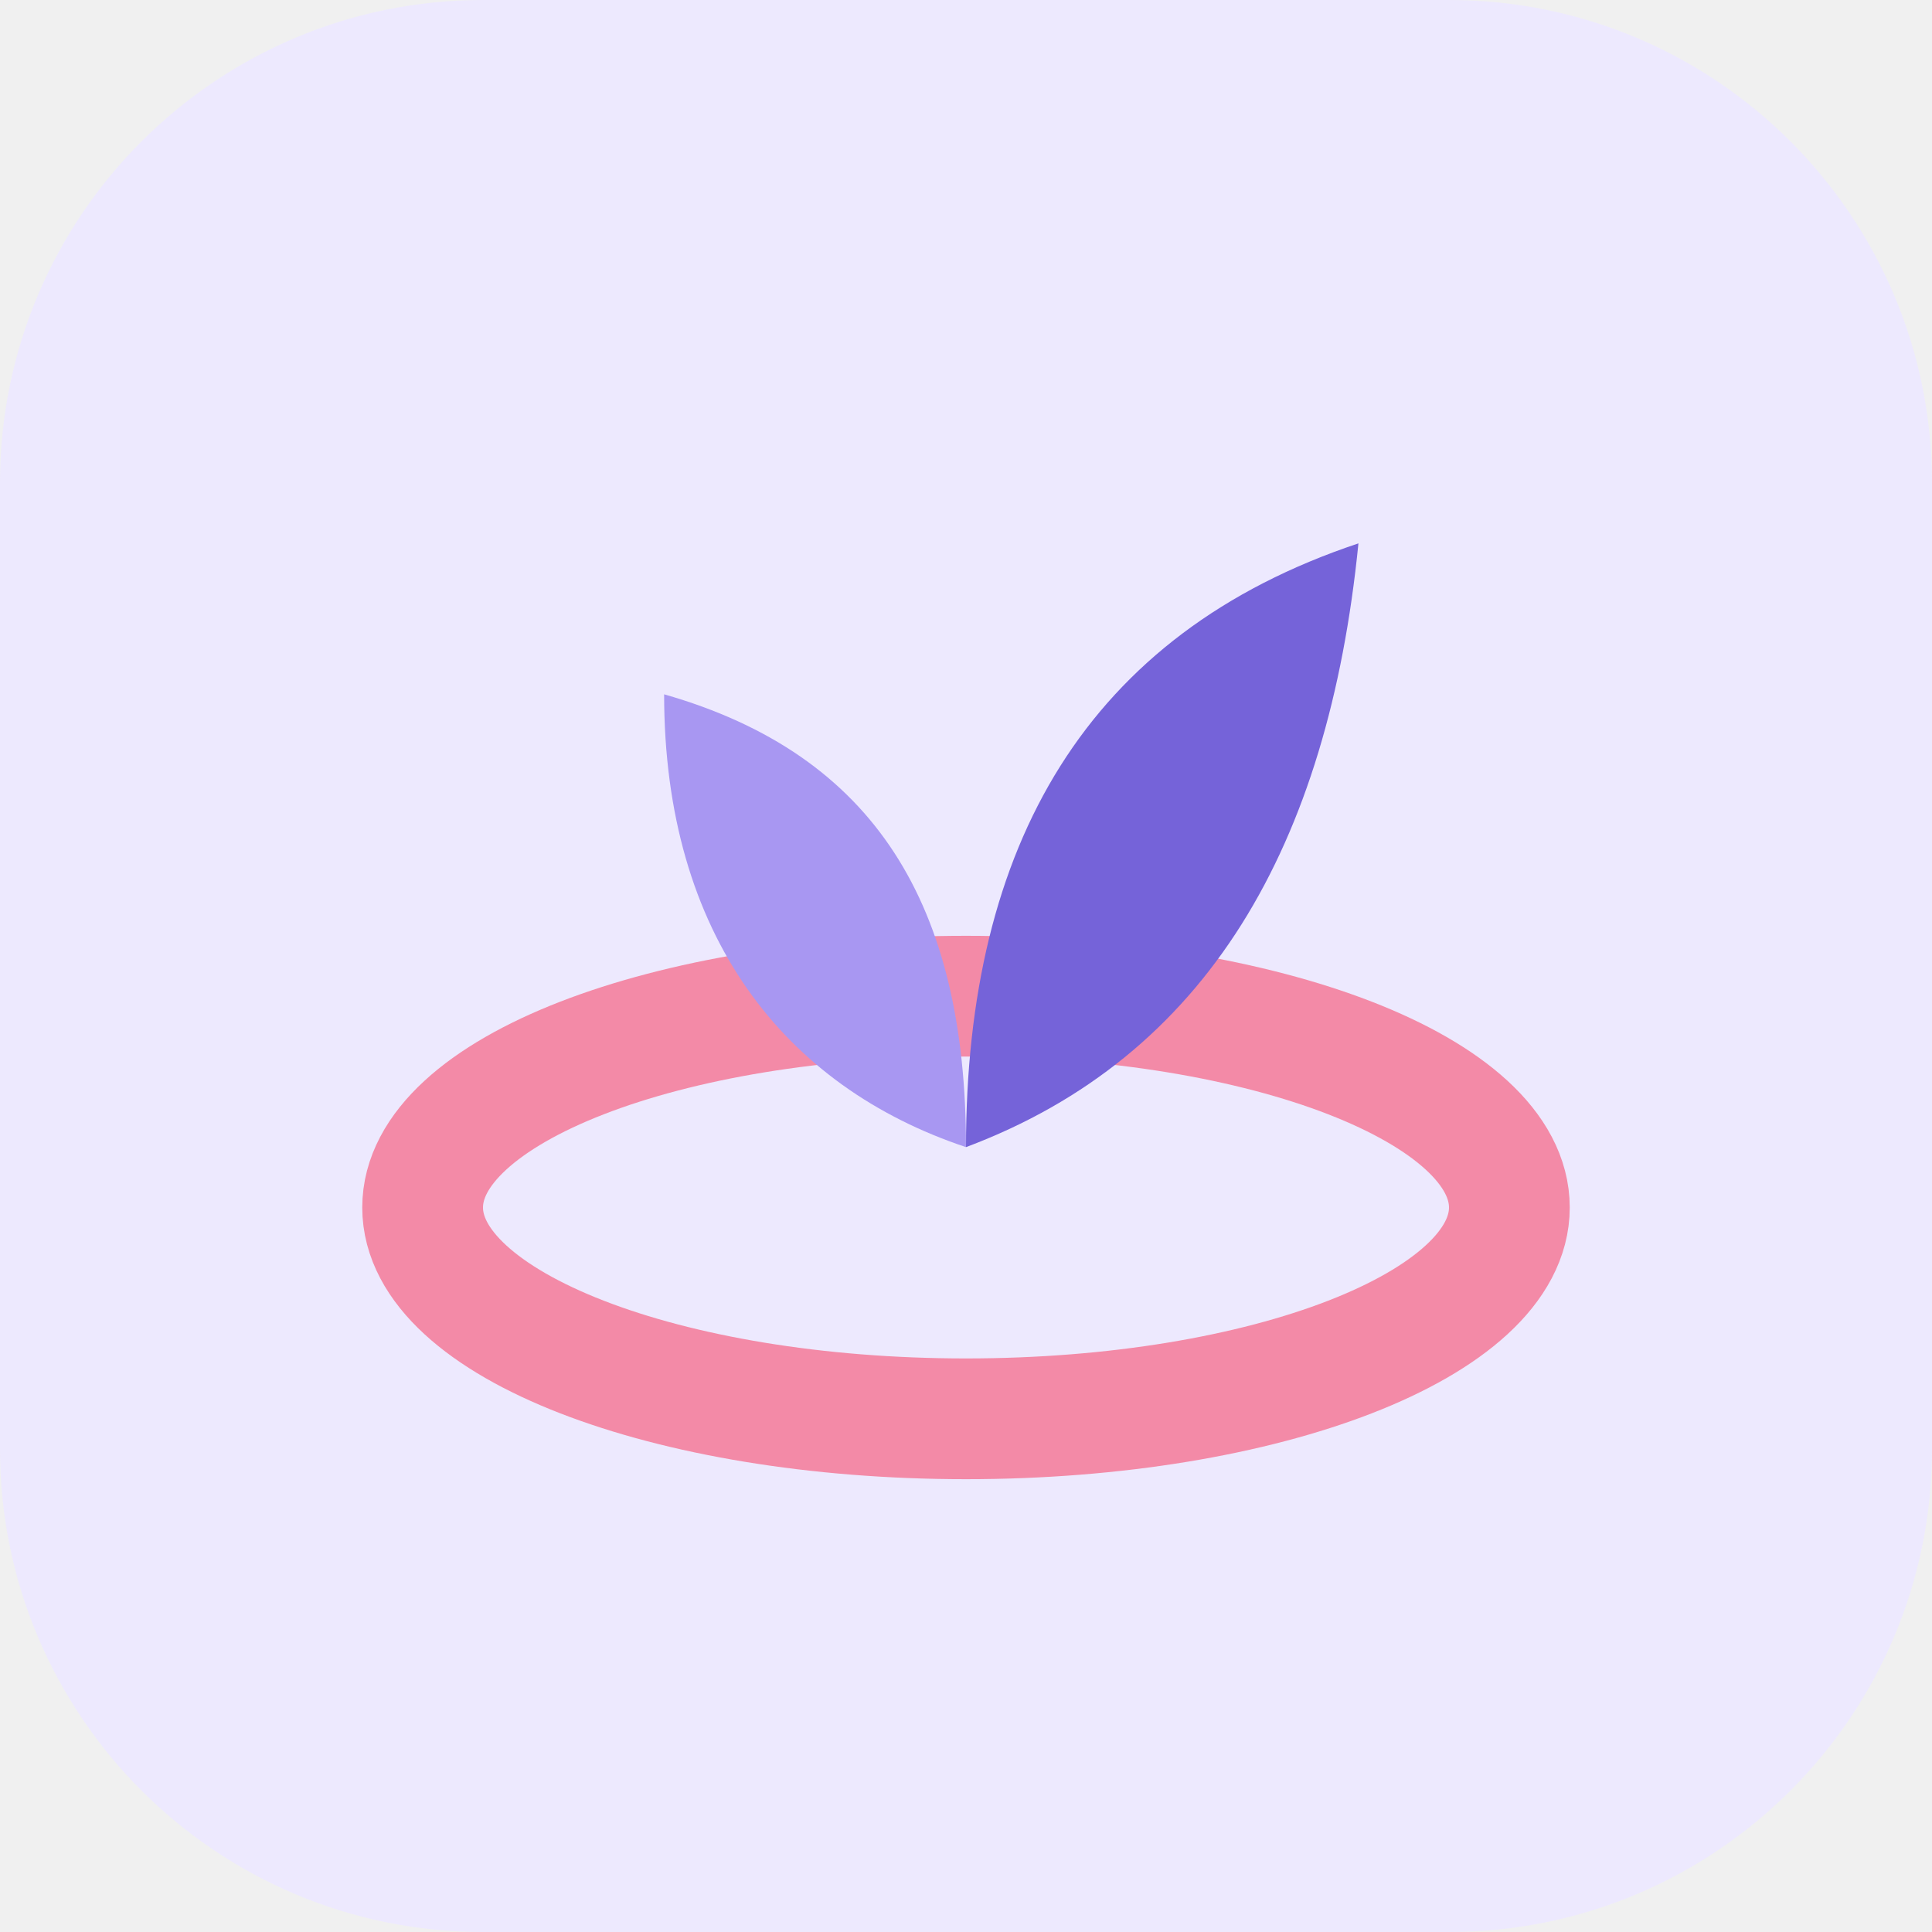
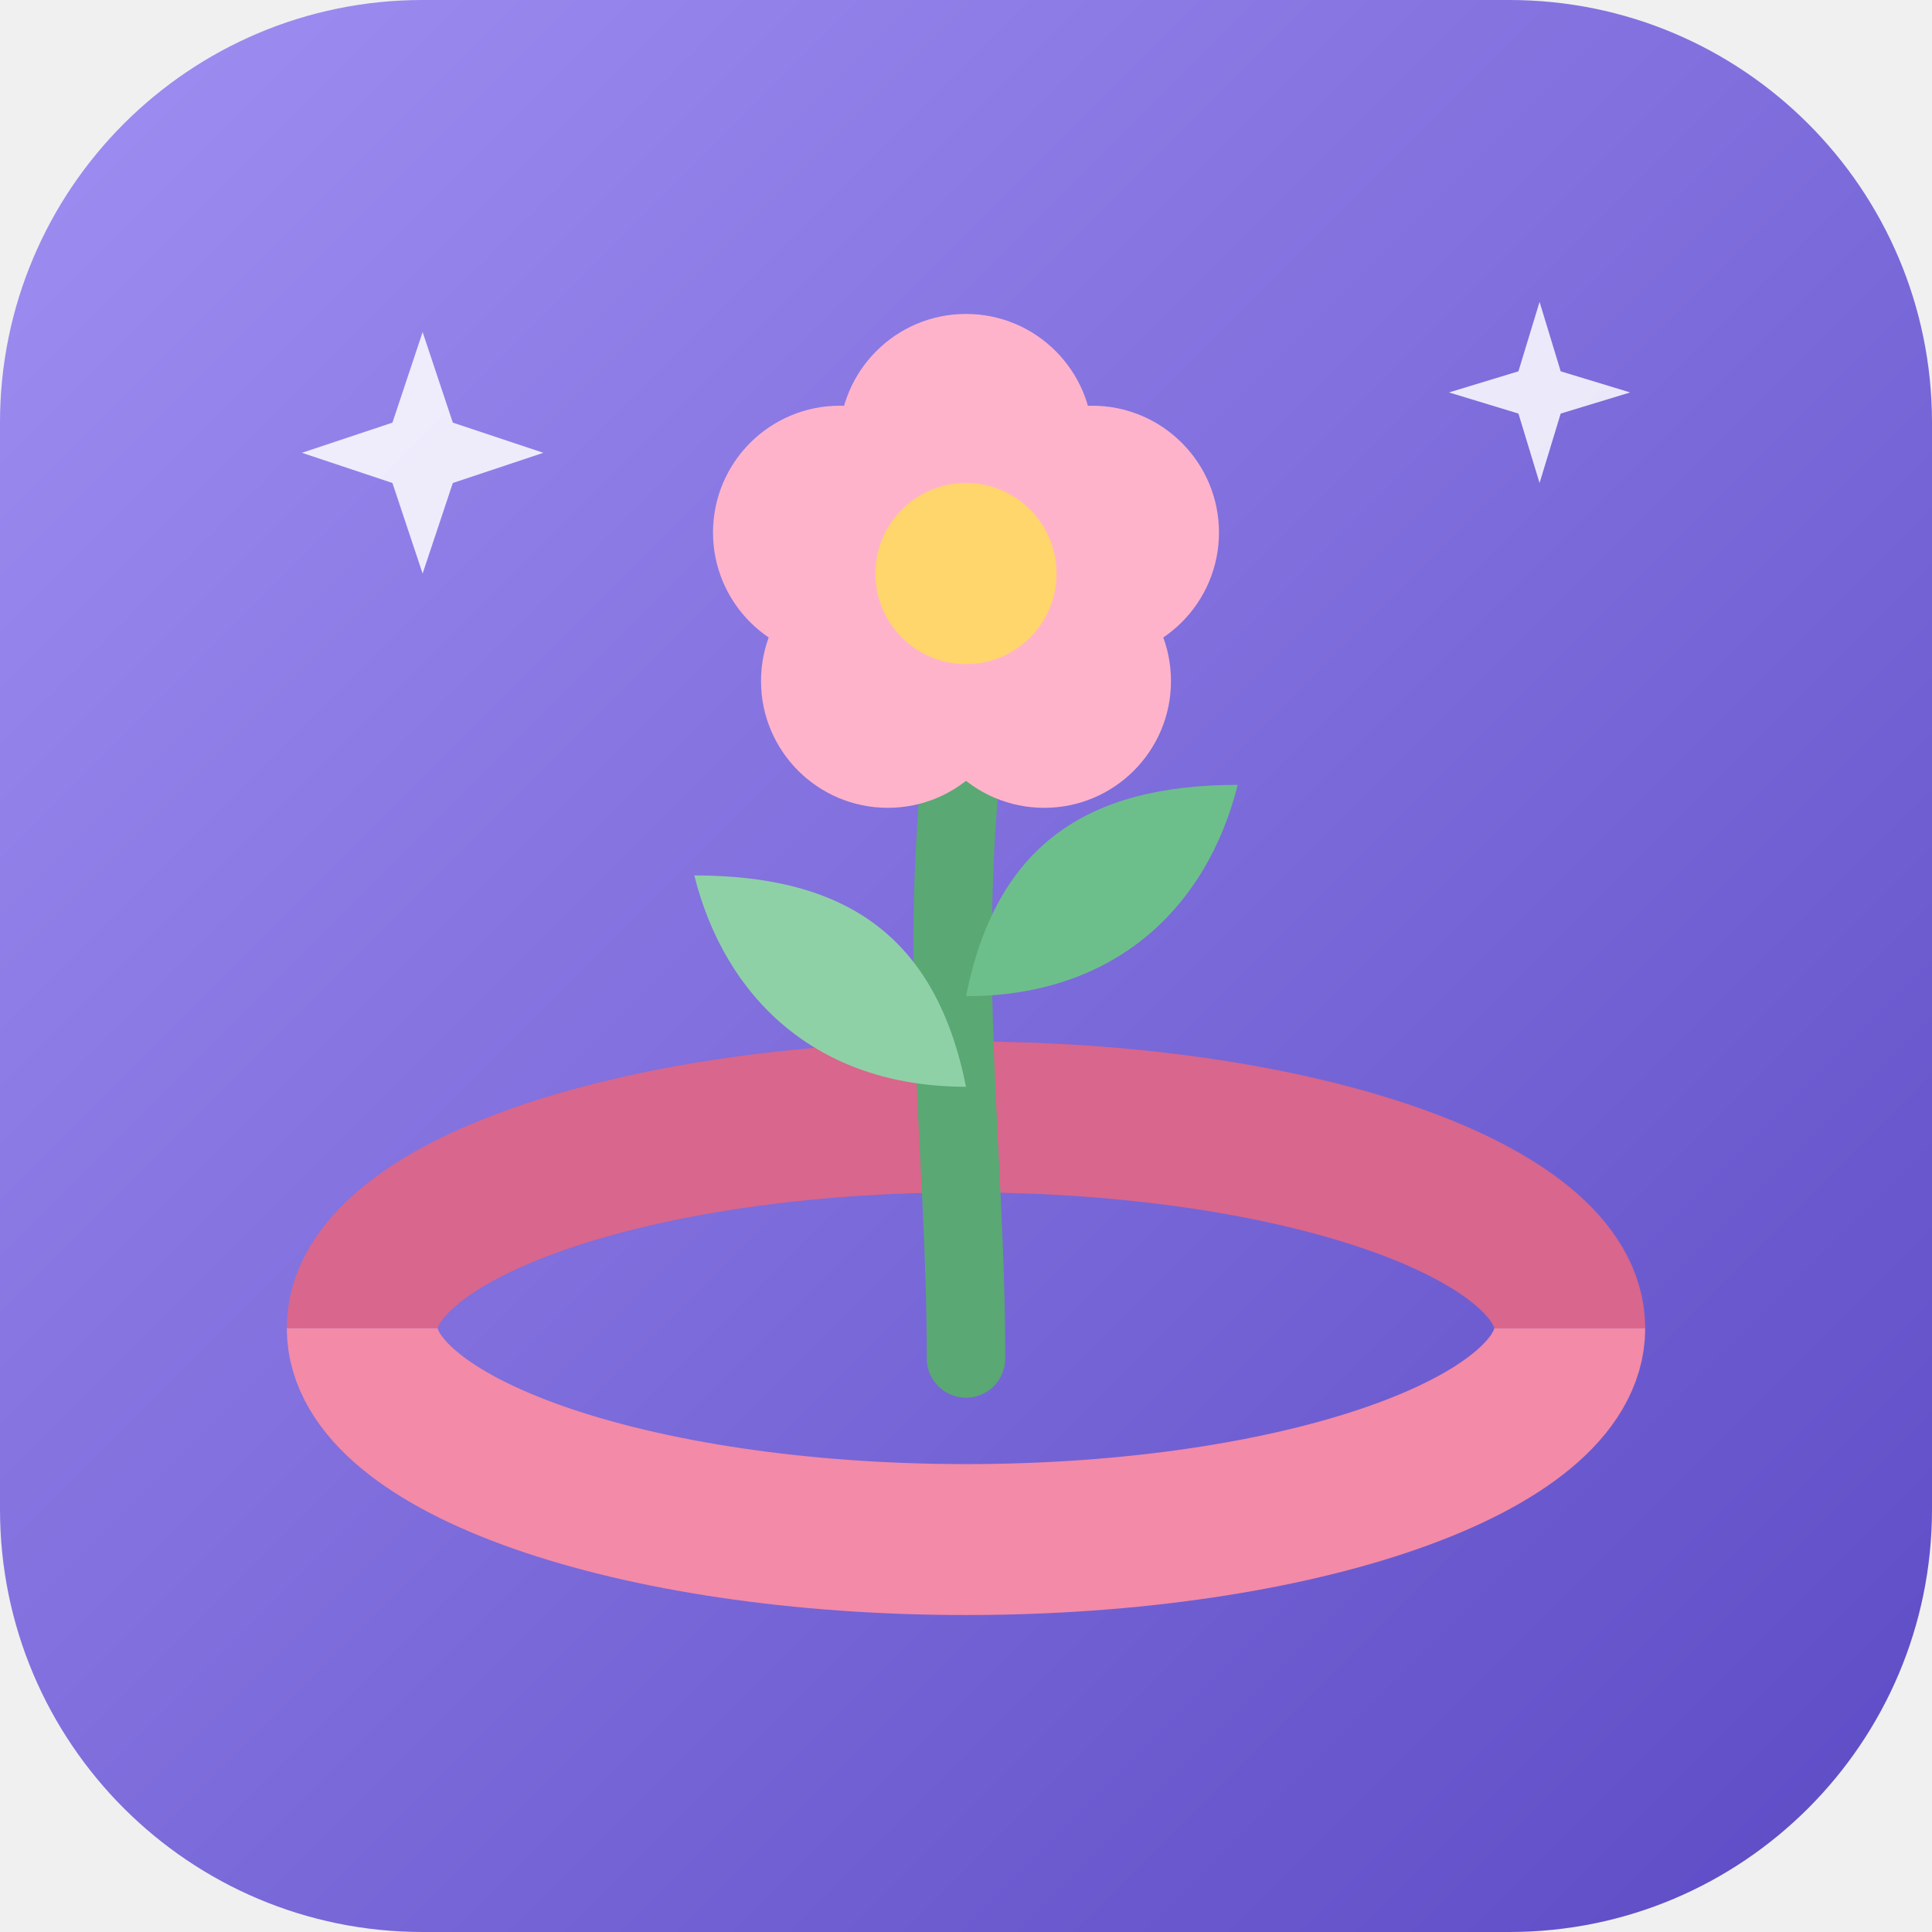
<svg xmlns="http://www.w3.org/2000/svg" viewBox="0 0 64 64">
-   <rect width="64" height="64" rx="16" fill="#EDE9FE" />
-   <ellipse cx="32" cy="40" rx="18" ry="7" fill="none" stroke="#F38AA7" stroke-width="4" />
-   <path d="M32 38c0-10 4-17 13-20-1 10-5 17-13 20z" fill="#7563D9" />
-   <path d="M32 38c0-8-3-13-10-15 0 8 4 13 10 15z" fill="#A897F2" />
+   <defs>
+     <linearGradient id="bg" x1="0" y1="0" x2="1" y2="1">
+       <stop offset="0" stop-color="#a08ff2" />
+       <stop offset="1" stop-color="#5b4ac4" />
+     </linearGradient>
+   </defs>
+   <rect width="64" height="64" rx="14" fill="url(#bg)" />
+   <path d="M12 44 A20 7 0 0 1 52 44" fill="none" stroke="#d9668c" stroke-width="5" />
+   <path d="M32 45 C32 38 31 32 32 24" fill="none" stroke="#5aa874" stroke-width="2.6" stroke-linecap="round" />
+   <path d="M32 36 C27 36 24 33 23 29 C28 29 31 31 32 36Z" fill="#8fd1a6" />
+   <path d="M32 33 C37 33 40 30 41 26 C36 26 33 28 32 33Z" fill="#6cbf8a" />
+   <g fill="#ffb3cb">
+     <circle cx="32" cy="14.6" r="4.2" />
+     <circle cx="36.18" cy="17.64" r="4.2" />
+     <circle cx="34.59" cy="22.56" r="4.2" />
+     <circle cx="29.41" cy="22.56" r="4.2" />
+     <circle cx="27.82" cy="17.64" r="4.2" />
+   </g>
+   <circle cx="32" cy="19" r="3" fill="#ffd66b" />
+   <path d="M12 44 A20 7 0 0 0 52 44" fill="none" stroke="#f38aa7" stroke-width="5" />
+   <g fill="#ffffff" opacity="0.85">
+     <path d="M14 11 L15 14 L18 15 L15 16 L14 19 L13 16 L10 15 L13 14Z" />
+     <path d="M51 10 L51.7 12.3 L54 13 L51.7 13.7 L51 16 L50.3 13.7 L48 13 L50.3 12.3Z" />
+   </g>
</svg>
